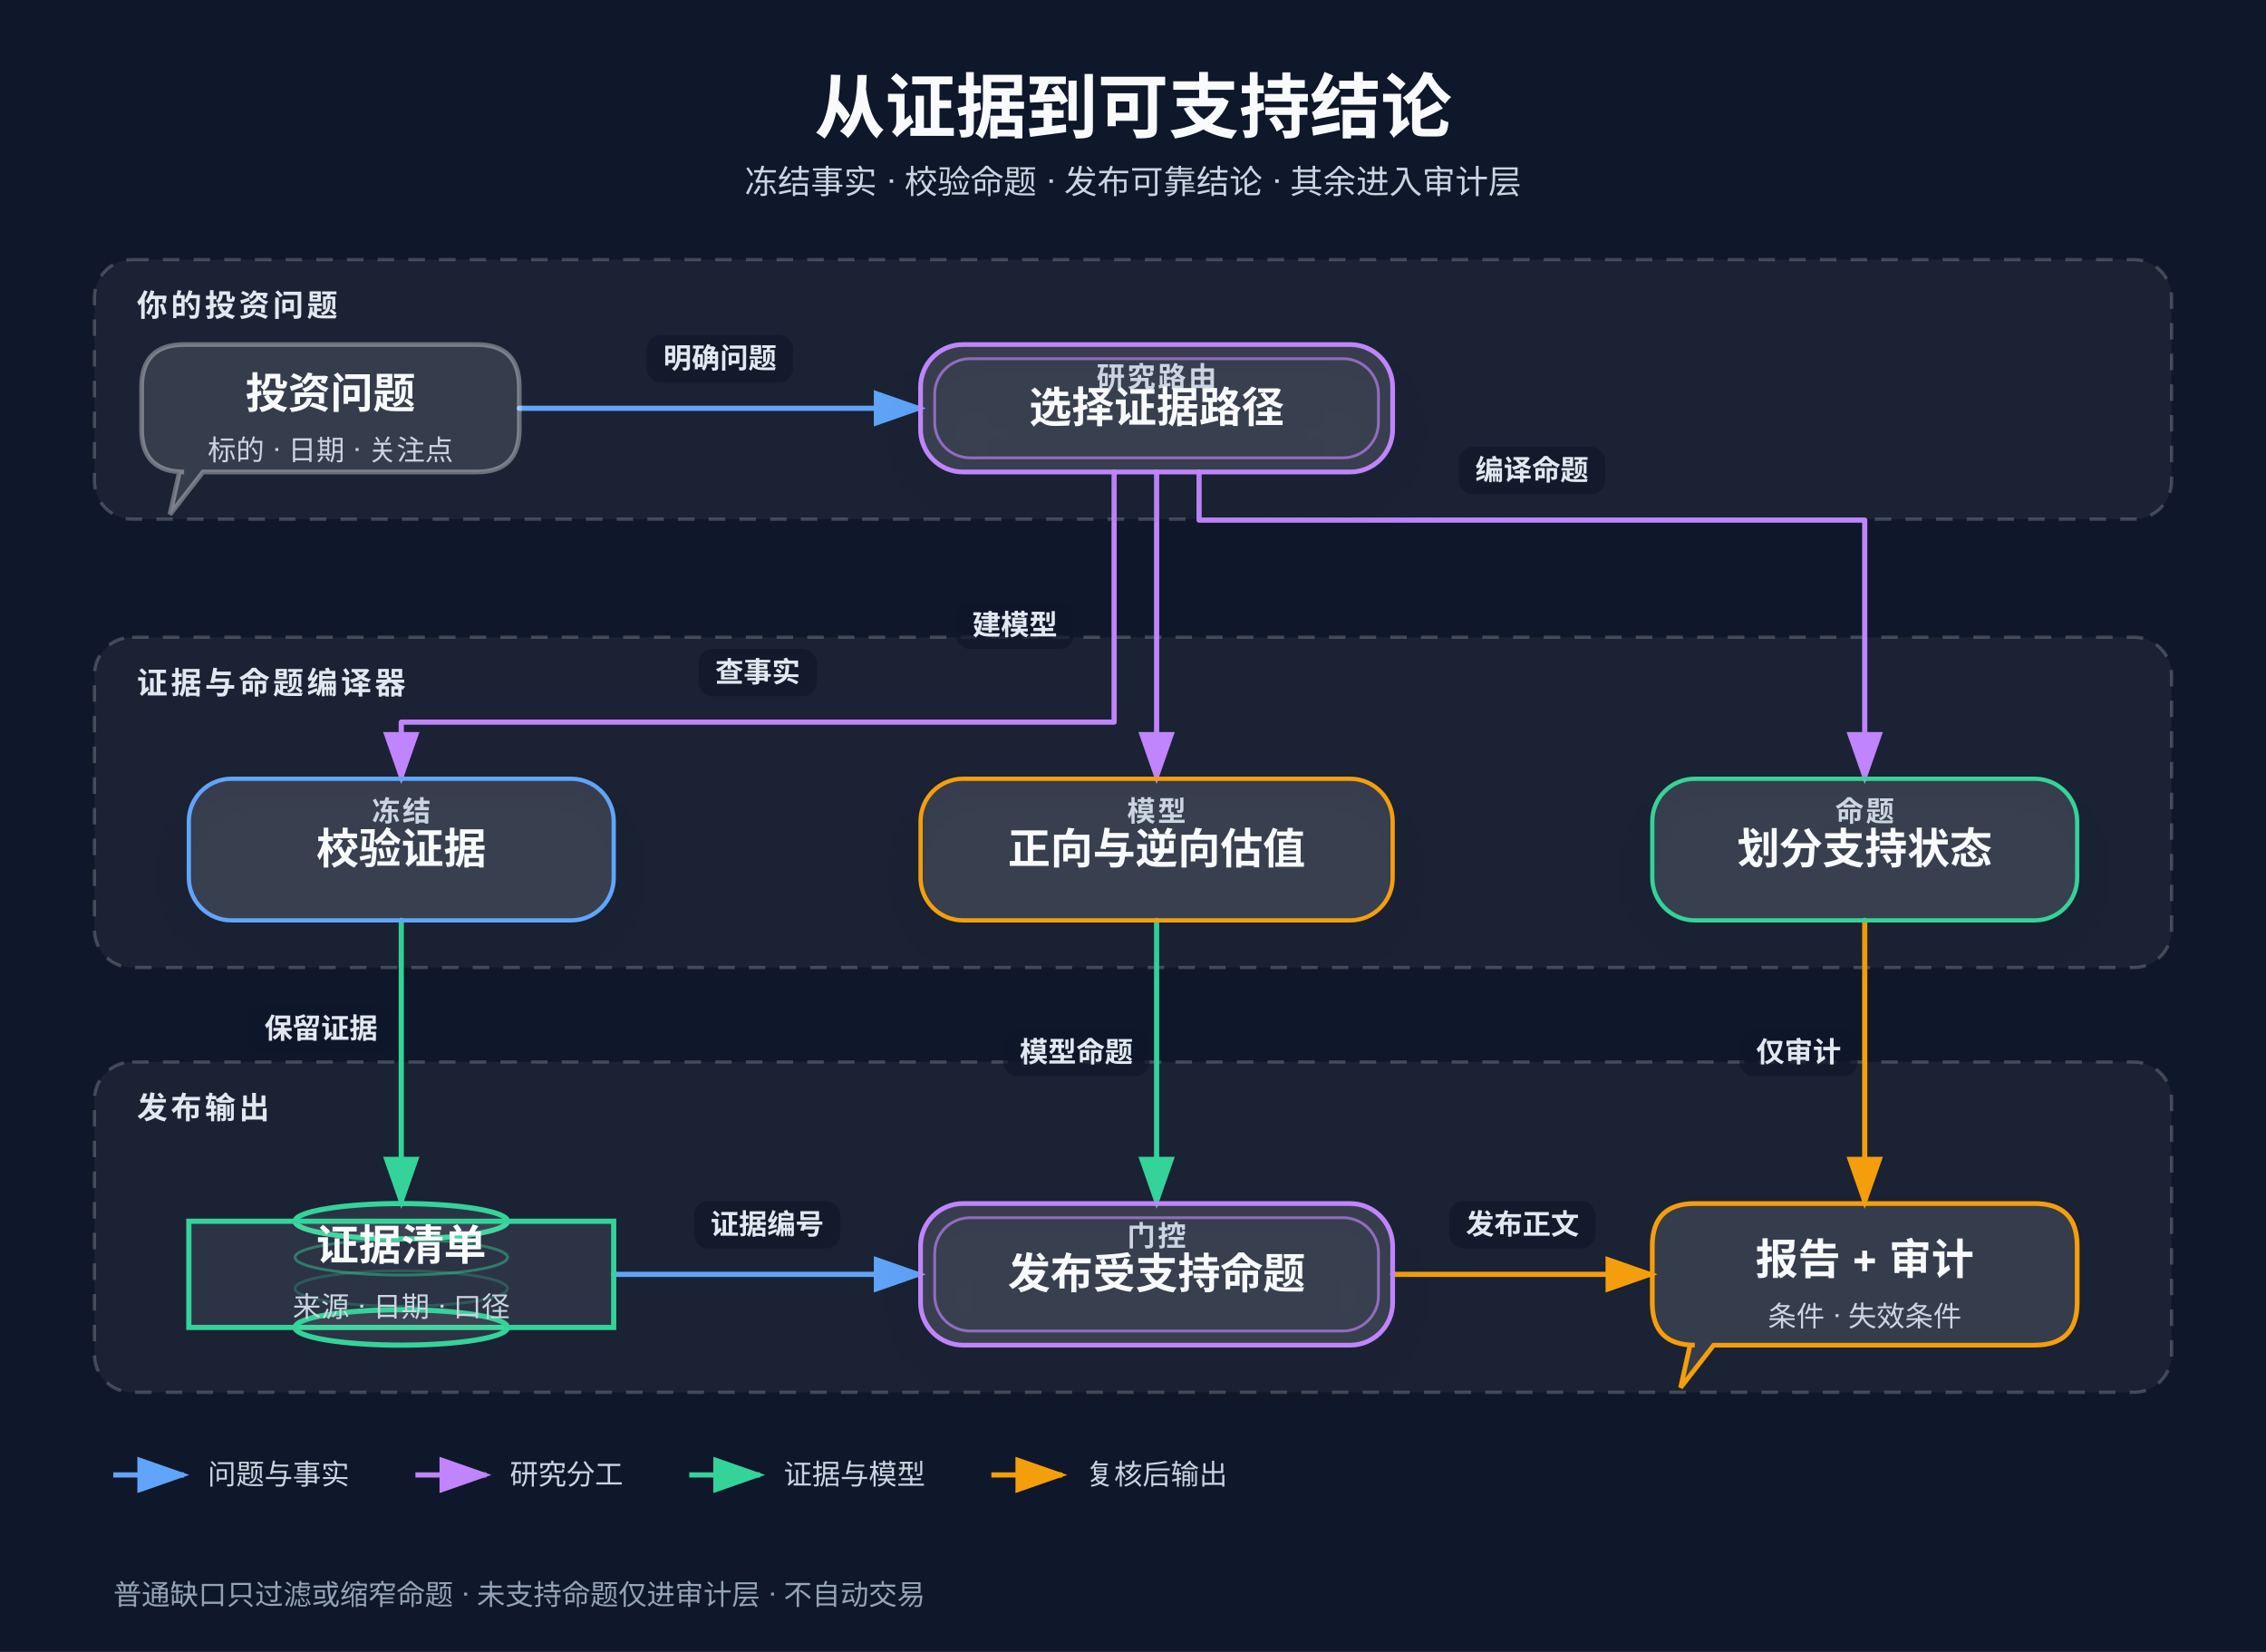
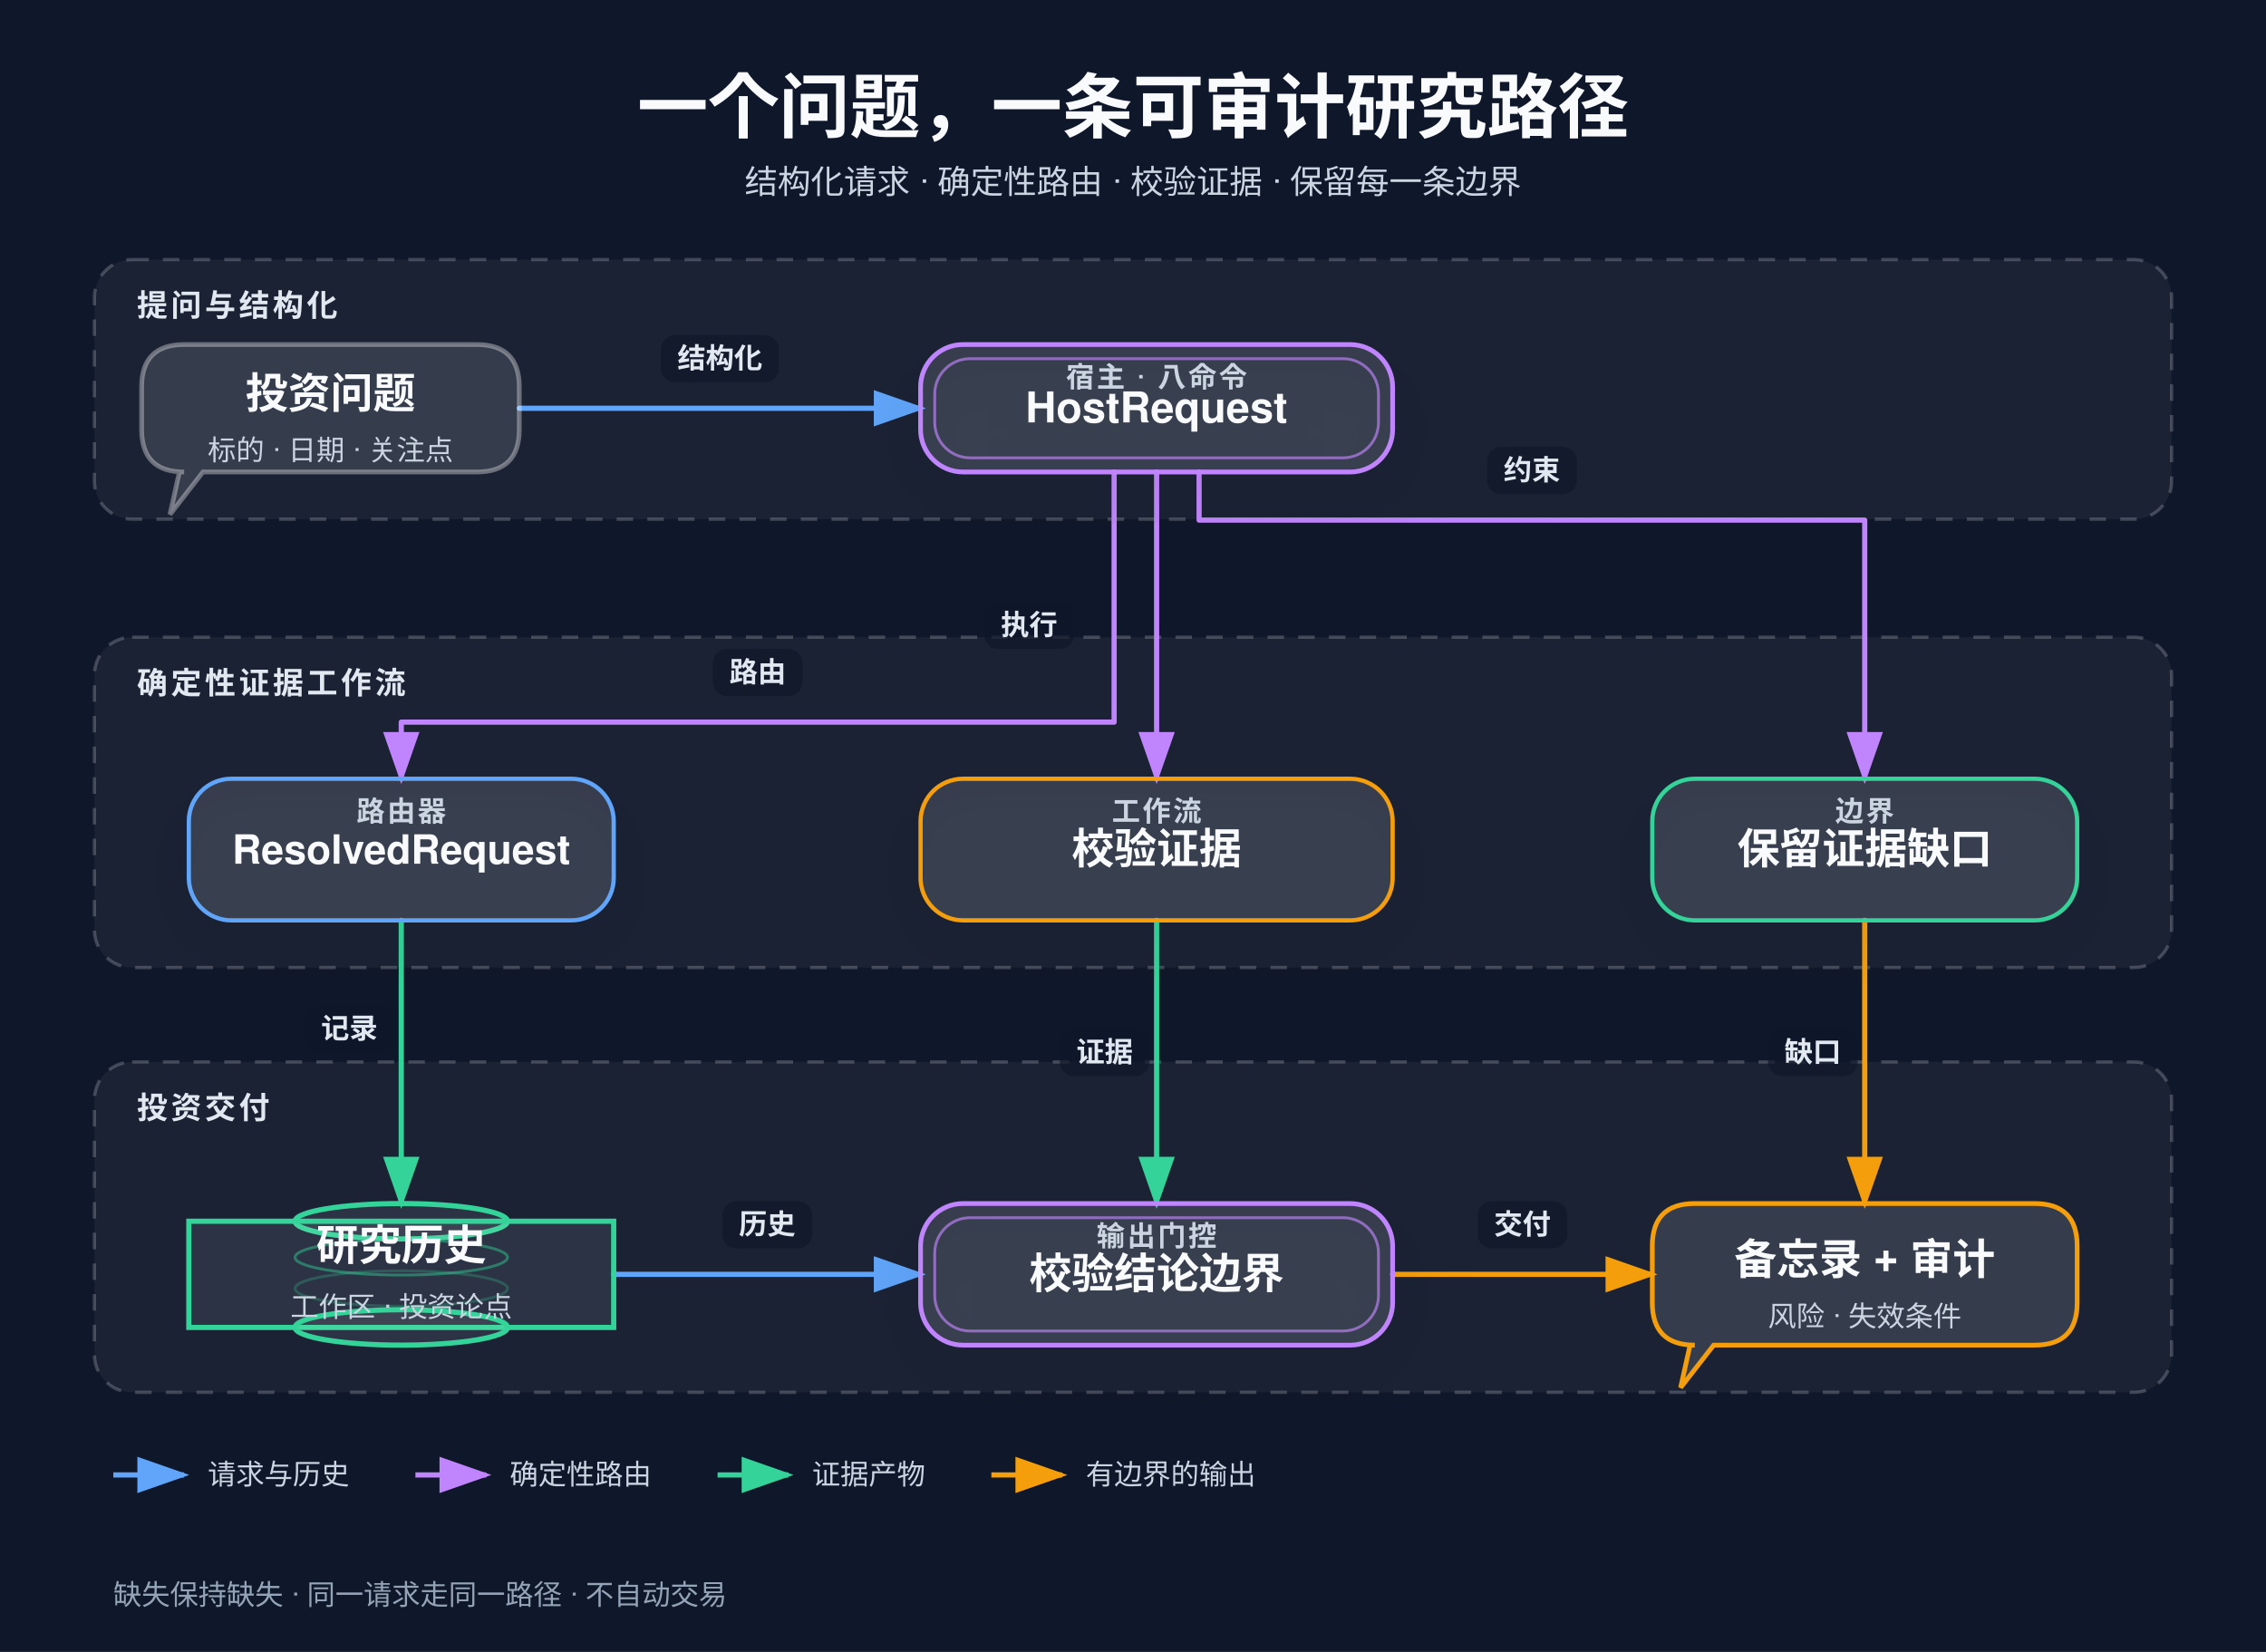
<svg xmlns="http://www.w3.org/2000/svg" viewBox="0 0 960 700" width="960" height="700" data-generator="fireworks-tech-graph" data-schema-version="1" data-text-metrics="heuristic-v1" data-style-id="5" data-visual-theme="Glassmorphism" data-diagram-type="agent" data-motion-scene="agent-orchestration" data-semantic-profile="generic" data-semantic-valid="true" data-quality-profile="showcase" data-max-bends-per-edge="2" data-max-total-bends="8" data-max-route-stretch="1.35" data-max-bridged-crossings="0" data-min-node-gap="40.0" data-min-container-gutter="20.0" data-min-label-clearance="4.0" data-min-segment-length="16.0">
  <defs>
    <marker id="arrowA" markerWidth="10" markerHeight="7" refX="9" refY="3.5" orient="auto">
      <polygon points="0 0, 10 3.5, 0 7" fill="#c084fc" />
    </marker>
    <marker id="arrowB" markerWidth="10" markerHeight="7" refX="9" refY="3.5" orient="auto">
      <polygon points="0 0, 10 3.5, 0 7" fill="#34d399" />
    </marker>
    <marker id="arrowC" markerWidth="10" markerHeight="7" refX="9" refY="3.5" orient="auto">
      <polygon points="0 0, 10 3.5, 0 7" fill="#60a5fa" />
    </marker>
    <marker id="arrowE" markerWidth="10" markerHeight="7" refX="9" refY="3.5" orient="auto">
      <polygon points="0 0, 10 3.5, 0 7" fill="#fb923c" />
    </marker>
    <marker id="arrowF" markerWidth="10" markerHeight="7" refX="9" refY="3.5" orient="auto">
      <polygon points="0 0, 10 3.5, 0 7" fill="#f472b6" />
    </marker>
    <marker id="arrowG" markerWidth="10" markerHeight="7" refX="9" refY="3.5" orient="auto">
      <polygon points="0 0, 10 3.5, 0 7" fill="#f59e0b" />
    </marker>
    <marker id="arrowH" markerWidth="10" markerHeight="7" refX="9" refY="3.5" orient="auto">
      <polygon points="0 0, 10 3.5, 0 7" fill="#cbd5e1" />
    </marker>
    <filter id="shadowSoft" x="-20%" y="-20%" width="140%" height="160%">
      <feDropShadow dx="0" dy="3" stdDeviation="6" flood-color="#0f172a" flood-opacity="0.12" />
    </filter>
    <filter id="shadowGlass" x="-20%" y="-20%" width="140%" height="160%">
      <feDropShadow dx="0" dy="10" stdDeviation="16" flood-color="#020617" flood-opacity="0.28" />
    </filter>
    <style>
    text { font-family: 'Helvetica Neue', Helvetica, Arial, 'PingFang SC', 'Microsoft YaHei', 'Microsoft JhengHei', 'SimHei', sans-serif; }
    .title { font-size: 30px; font-weight: 700; fill: #f8fafc; }
    .subtitle { font-size: 14px; font-weight: 500; fill: #cbd5e1; }
    .section { font-size: 13px; font-weight: 700; fill: #e2e8f0; letter-spacing: 1.4px; }
    .section-sub { font-size: 12px; font-weight: 500; fill: #94a3b8; }
    .node-title { font-weight: 700; fill: #f8fafc; }
    .node-sub { font-size: 12px; font-weight: 500; fill: #cbd5e1; }
    .node-type { font-size: 12px; font-weight: 700; fill: #cbd5e1; letter-spacing: 0.08em; }
    .arrow-label { font-size: 12px; font-weight: 600; fill: #e2e8f0; }
    .legend { font-size: 12px; font-weight: 500; fill: #cbd5e1; }
    .footnote { font-size: 12px; font-weight: 500; fill: #94a3b8; }
    .metric-label { font-size: 8.5px; font-weight: 700; fill: #94a3b8; text-transform: uppercase; }
    .metric-value { font-size: 9.5px; font-weight: 700; fill: #f8fafc; }
    </style>
  </defs>
  <rect data-graph-role="background" width="960.0" height="700.0" fill="#0f172a" />
-   <text x="480.0" y="56" text-anchor="middle" class="title">从证据到可支持结论</text>
-   <text x="480.0" y="82" text-anchor="middle" class="subtitle">冻结事实 · 校验命题 · 发布可靠结论 · 其余进入审计层</text>
+   <text x="480.0" y="56" text-anchor="middle" class="title">一个问题，一条可审计研究路径</text>
+   <text x="480.0" y="82" text-anchor="middle" class="subtitle">结构化请求 · 确定性路由 · 校验证据 · 保留每一条边界</text>
  <g id="mission" data-graph-role="container" data-container-id="mission" data-semantic-role="boundary" data-graph-bounds="40,110,920,220">
    <rect data-graph-role="container" x="40.0" y="110.0" width="880.0" height="110.0" rx="16.0" fill="rgba(255,255,255,0.05)" stroke="rgba(255,255,255,0.20)" stroke-width="1.4" stroke-dasharray="7 6" />
-     <text x="58.0" y="134.0" class="section">你的投资问题</text>
+     <text x="58.0" y="134.0" class="section">提问与结构化</text>
    <rect id="mission-header" data-graph-role="reserved" data-reserved-kind="container-header" x="48" y="116" width="108" height="30" fill="none" stroke="none" />
  </g>
  <g id="specialists" data-graph-role="container" data-container-id="specialists" data-semantic-role="boundary" data-graph-bounds="40,270,920,410">
    <rect data-graph-role="container" x="40.0" y="270.0" width="880.0" height="140.0" rx="16.0" fill="rgba(255,255,255,0.05)" stroke="rgba(255,255,255,0.20)" stroke-width="1.4" stroke-dasharray="7 6" />
-     <text x="58.0" y="294.0" class="section">证据与命题编译器</text>
+     <text x="58.0" y="294.0" class="section">确定性证据工作流</text>
    <rect id="specialists-header" data-graph-role="reserved" data-reserved-kind="container-header" x="48" y="276" width="134" height="30" fill="none" stroke="none" />
  </g>
  <g id="delivery" data-graph-role="container" data-container-id="delivery" data-semantic-role="boundary" data-graph-bounds="40,450,920,590">
    <rect data-graph-role="container" x="40.0" y="450.0" width="880.0" height="140.0" rx="16.0" fill="rgba(255,255,255,0.05)" stroke="rgba(255,255,255,0.20)" stroke-width="1.4" stroke-dasharray="7 6" />
-     <text x="58.0" y="474.0" class="section">发布输出</text>
+     <text x="58.0" y="474.0" class="section">投资交付</text>
    <rect id="delivery-header" data-graph-role="reserved" data-reserved-kind="container-header" x="48" y="456" width="82" height="30" fill="none" stroke="none" />
  </g>
  <path id="brief" data-graph-role="edge" data-edge-id="brief" data-source="request" data-target="coordinator" data-edge-kind="flow" data-topic-id="" data-flow="read" data-motion-role="ingress" data-motion-stage="1" data-motion-order="0" data-protocol="" data-via="" data-critical-path-id="" data-critical-hop="" data-critical-hops="" data-critical="false" data-bends="0" data-route-stretch="1.0" data-bridges="" d="M 220,173 L 390,173" fill="none" stroke="#60a5fa" stroke-width="2.2" stroke-linecap="round" stroke-linejoin="round" marker-end="url(#arrowC)" />
  <path id="a-delegate-research" data-graph-role="edge" data-edge-id="a-delegate-research" data-source="coordinator" data-target="research" data-edge-kind="flow" data-topic-id="" data-flow="control" data-motion-role="delegate" data-motion-stage="2" data-motion-order="0" data-protocol="" data-via="" data-critical-path-id="" data-critical-hop="" data-critical-hops="" data-critical="false" data-bends="2" data-route-stretch="1.0" data-bridges="" d="M 472,200 L 472,306 L 170,306 L 170,330" fill="none" stroke="#c084fc" stroke-width="2.2" stroke-linecap="round" stroke-linejoin="round" marker-end="url(#arrowA)" />
  <path id="b-delegate-coding" data-graph-role="edge" data-edge-id="b-delegate-coding" data-source="coordinator" data-target="coding" data-edge-kind="flow" data-topic-id="" data-flow="control" data-motion-role="delegate" data-motion-stage="2" data-motion-order="1" data-protocol="" data-via="" data-critical-path-id="" data-critical-hop="" data-critical-hops="" data-critical="false" data-bends="0" data-route-stretch="1.0" data-bridges="" d="M 490,200 L 490,330" fill="none" stroke="#c084fc" stroke-width="2.2" stroke-linecap="round" stroke-linejoin="round" marker-end="url(#arrowA)" />
  <path id="c-delegate-review" data-graph-role="edge" data-edge-id="c-delegate-review" data-source="coordinator" data-target="review" data-edge-kind="flow" data-topic-id="" data-flow="control" data-motion-role="delegate" data-motion-stage="2" data-motion-order="2" data-protocol="" data-via="" data-critical-path-id="" data-critical-hop="" data-critical-hops="" data-critical="false" data-bends="2" data-route-stretch="1.0" data-bridges="" d="M 508,200 L 508,220.4 L 790,220.4 L 790,330" fill="none" stroke="#c084fc" stroke-width="2.2" stroke-linecap="round" stroke-linejoin="round" marker-end="url(#arrowA)" />
  <path id="research-write" data-graph-role="edge" data-edge-id="research-write" data-source="research" data-target="memory" data-edge-kind="flow" data-topic-id="" data-flow="write" data-motion-role="evidence" data-motion-stage="3" data-motion-order="0" data-protocol="" data-via="" data-critical-path-id="" data-critical-hop="" data-critical-hops="" data-critical="false" data-bends="0" data-route-stretch="1.0" data-bridges="" d="M 170,390 L 170,510" fill="none" stroke="#34d399" stroke-width="2.2" stroke-linecap="round" stroke-linejoin="round" marker-end="url(#arrowB)" />
  <path id="memory-merge" data-graph-role="edge" data-edge-id="memory-merge" data-source="memory" data-target="synthesis" data-edge-kind="flow" data-topic-id="" data-flow="read" data-motion-role="context" data-motion-stage="4" data-motion-order="0" data-protocol="" data-via="" data-critical-path-id="" data-critical-hop="" data-critical-hops="" data-critical="false" data-bends="0" data-route-stretch="1.0" data-bridges="" d="M 260,540 L 390,540" fill="none" stroke="#60a5fa" stroke-width="2.2" stroke-linecap="round" stroke-linejoin="round" marker-end="url(#arrowC)" />
  <path id="coding-merge" data-graph-role="edge" data-edge-id="coding-merge" data-source="coding" data-target="synthesis" data-edge-kind="flow" data-topic-id="" data-flow="write" data-motion-role="artifact" data-motion-stage="3" data-motion-order="1" data-protocol="" data-via="" data-critical-path-id="" data-critical-hop="" data-critical-hops="" data-critical="false" data-bends="0" data-route-stretch="1.0" data-bridges="" d="M 490,390 L 490,510" fill="none" stroke="#34d399" stroke-width="2.2" stroke-linecap="round" stroke-linejoin="round" marker-end="url(#arrowB)" />
  <path id="review-output" data-graph-role="edge" data-edge-id="review-output" data-source="review" data-target="response" data-edge-kind="flow" data-topic-id="" data-flow="feedback" data-motion-role="approval" data-motion-stage="5" data-motion-order="1" data-protocol="" data-via="" data-critical-path-id="" data-critical-hop="" data-critical-hops="" data-critical="false" data-bends="0" data-route-stretch="1.0" data-bridges="" d="M 790,390 L 790,510" fill="none" stroke="#f59e0b" stroke-width="2.2" stroke-linecap="round" stroke-linejoin="round" marker-end="url(#arrowG)" />
  <path id="deliver" data-graph-role="edge" data-edge-id="deliver" data-source="synthesis" data-target="response" data-edge-kind="flow" data-topic-id="" data-flow="feedback" data-motion-role="deliver" data-motion-stage="5" data-motion-order="0" data-protocol="" data-via="" data-critical-path-id="" data-critical-hop="" data-critical-hops="" data-critical="false" data-bends="0" data-route-stretch="1.0" data-bridges="" d="M 590,540 L 700,540" fill="none" stroke="#f59e0b" stroke-width="2.2" stroke-linecap="round" stroke-linejoin="round" marker-end="url(#arrowG)" />
  <g id="node-request" data-graph-role="node" data-node-id="request" data-semantic-role="speech" data-motion-role="" data-motion-stage="" data-motion-order="" data-parent="" data-deployment-id="" data-topic-id="" data-span-id="" data-station-order="" data-status="" data-start-ms="" data-duration-ms="" data-parent-span="" data-graph-bounds="60,146,220,200">
    <path d="M 78.0 146.0 L 202.0 146.0 Q 220.0 146.0 220.0 164.0 L 220.0 182.0 Q 220.0 200.0 202.0 200.0 L 86.0 200.0 L 72.0 218.0 L 76.0 200.0 L 78.0 200.0 Q 60.0 200.0 60.0 182.0 L 60.0 164.0 Q 60.0 146.0 78.0 146.0 Z" fill="rgba(255,255,255,0.12)" stroke="rgba(255,255,255,0.35)" stroke-width="2.0" />
    <text x="140.0" y="173.0" text-anchor="middle" class="node-title" font-size="18.0">投资问题</text>
    <text x="140.0" y="195.0" text-anchor="middle" class="node-sub">标的 · 日期 · 关注点</text>
  </g>
  <g id="node-coordinator" data-graph-role="node" data-node-id="coordinator" data-semantic-role="double_rect" data-motion-role="" data-motion-stage="" data-motion-order="" data-parent="" data-deployment-id="" data-topic-id="" data-span-id="" data-station-order="" data-status="" data-start-ms="" data-duration-ms="" data-parent-span="" data-graph-bounds="390,146,590,200">
    <rect x="390.0" y="146.0" width="200.0" height="54.0" rx="18.0" fill="rgba(255,255,255,0.12)" stroke="#c084fc" stroke-width="2.0" filter="url(#shadowGlass)" />
    <rect x="396.0" y="152.0" width="188.0" height="42.0" rx="15.0" fill="none" stroke="#c084fc" stroke-width="1.2" opacity="0.65" />
-     <text x="490.0" y="164.0" text-anchor="middle" class="node-type">研究路由</text>
-     <text x="490.0" y="179.0" text-anchor="middle" class="node-title" font-size="18.0">选择证据路径</text>
+     <text x="490.0" y="164.0" text-anchor="middle" class="node-type">宿主 · 八命令</text>
+     <text x="490.0" y="179.0" text-anchor="middle" class="node-title" font-size="18.0">HostRequest</text>
  </g>
  <g id="node-research" data-graph-role="node" data-node-id="research" data-semantic-role="rect" data-motion-role="" data-motion-stage="" data-motion-order="" data-parent="" data-deployment-id="" data-topic-id="" data-span-id="" data-station-order="" data-status="" data-start-ms="" data-duration-ms="" data-parent-span="" data-graph-bounds="80,330,260,390">
    <rect x="80.0" y="330.0" width="180.0" height="60.0" rx="18.0" fill="rgba(255,255,255,0.12)" stroke="#60a5fa" stroke-width="1.8" filter="url(#shadowGlass)" />
-     <text x="170.0" y="348.0" text-anchor="middle" class="node-type">冻结</text>
-     <text x="170.0" y="366.0" text-anchor="middle" class="node-title" font-size="18.0">校验证据</text>
+     <text x="170.0" y="348.0" text-anchor="middle" class="node-type">路由器</text>
+     <text x="170.0" y="366.0" text-anchor="middle" class="node-title" font-size="17.11">ResolvedRequest</text>
  </g>
  <g id="node-coding" data-graph-role="node" data-node-id="coding" data-semantic-role="rect" data-motion-role="" data-motion-stage="" data-motion-order="" data-parent="" data-deployment-id="" data-topic-id="" data-span-id="" data-station-order="" data-status="" data-start-ms="" data-duration-ms="" data-parent-span="" data-graph-bounds="390,330,590,390">
    <rect x="390.0" y="330.0" width="200.0" height="60.0" rx="18.0" fill="rgba(255,255,255,0.12)" stroke="#f59e0b" stroke-width="1.8" filter="url(#shadowGlass)" />
-     <text x="490.0" y="348.0" text-anchor="middle" class="node-type">模型</text>
-     <text x="490.0" y="366.0" text-anchor="middle" class="node-title" font-size="18.0">正向与逆向估值</text>
+     <text x="490.0" y="348.0" text-anchor="middle" class="node-type">工作流</text>
+     <text x="490.0" y="366.0" text-anchor="middle" class="node-title" font-size="18.0">校验证据</text>
  </g>
  <g id="node-review" data-graph-role="node" data-node-id="review" data-semantic-role="rect" data-motion-role="" data-motion-stage="" data-motion-order="" data-parent="" data-deployment-id="" data-topic-id="" data-span-id="" data-station-order="" data-status="" data-start-ms="" data-duration-ms="" data-parent-span="" data-graph-bounds="700,330,880,390">
    <rect x="700.0" y="330.0" width="180.0" height="60.0" rx="18.0" fill="rgba(255,255,255,0.12)" stroke="#34d399" stroke-width="1.8" filter="url(#shadowGlass)" />
-     <text x="790.0" y="348.0" text-anchor="middle" class="node-type">命题</text>
-     <text x="790.0" y="366.0" text-anchor="middle" class="node-title" font-size="18.0">划分支持状态</text>
+     <text x="790.0" y="348.0" text-anchor="middle" class="node-type">边界</text>
+     <text x="790.0" y="366.0" text-anchor="middle" class="node-title" font-size="18.0">保留证据缺口</text>
  </g>
  <g id="node-memory" data-graph-role="node" data-node-id="memory" data-semantic-role="cylinder" data-motion-role="" data-motion-stage="" data-motion-order="" data-parent="" data-deployment-id="" data-topic-id="" data-span-id="" data-station-order="" data-status="" data-start-ms="" data-duration-ms="" data-parent-span="" data-graph-bounds="80,510,260,570">
    <ellipse cx="170.0" cy="517.5" rx="45.0" ry="7.5" fill="rgba(255,255,255,0.08)" stroke="#34d399" stroke-width="2.2" />
    <rect x="80.0" y="517.5" width="180.0" height="45.0" fill="rgba(255,255,255,0.08)" stroke="#34d399" stroke-width="2.2" />
    <ellipse cx="170.0" cy="562.5" rx="45.0" ry="7.5" fill="rgba(255,255,255,0.08)" stroke="#34d399" stroke-width="2.2" />
    <ellipse cx="170.0" cy="532.8" rx="45.0" ry="7.5" fill="none" stroke="#34d399" stroke-opacity="0.45" stroke-width="1.2" />
    <ellipse cx="170.0" cy="546.0" rx="45.0" ry="7.5" fill="none" stroke="#34d399" stroke-opacity="0.25" stroke-width="1.2" />
-     <text x="170.0" y="534.0" text-anchor="middle" class="node-title" font-size="18.0">证据清单</text>
-     <text x="170.0" y="558.0" text-anchor="middle" class="node-sub">来源 · 日期 · 口径</text>
+     <text x="170.0" y="534.0" text-anchor="middle" class="node-title" font-size="18.0">研究历史</text>
+     <text x="170.0" y="558.0" text-anchor="middle" class="node-sub">工作区 · 投资论点</text>
  </g>
  <g id="node-synthesis" data-graph-role="node" data-node-id="synthesis" data-semantic-role="double_rect" data-motion-role="" data-motion-stage="" data-motion-order="" data-parent="" data-deployment-id="" data-topic-id="" data-span-id="" data-station-order="" data-status="" data-start-ms="" data-duration-ms="" data-parent-span="" data-graph-bounds="390,510,590,570">
    <rect x="390.0" y="510.0" width="200.0" height="60.0" rx="18.0" fill="rgba(255,255,255,0.12)" stroke="#c084fc" stroke-width="2.0" filter="url(#shadowGlass)" />
    <rect x="396.0" y="516.0" width="188.0" height="48.0" rx="15.0" fill="none" stroke="#c084fc" stroke-width="1.2" opacity="0.65" />
-     <text x="490.0" y="528.0" text-anchor="middle" class="node-type">门控</text>
-     <text x="490.0" y="546.0" text-anchor="middle" class="node-title" font-size="18.0">发布受支持命题</text>
+     <text x="490.0" y="528.0" text-anchor="middle" class="node-type">输出门控</text>
+     <text x="490.0" y="546.0" text-anchor="middle" class="node-title" font-size="18.0">校验结论边界</text>
  </g>
  <g id="node-response" data-graph-role="node" data-node-id="response" data-semantic-role="speech" data-motion-role="" data-motion-stage="" data-motion-order="" data-parent="" data-deployment-id="" data-topic-id="" data-span-id="" data-station-order="" data-status="" data-start-ms="" data-duration-ms="" data-parent-span="" data-graph-bounds="700,510,880,570">
    <path d="M 718.0 510.0 L 862.0 510.0 Q 880.0 510.0 880.0 528.0 L 880.0 552.0 Q 880.0 570.0 862.0 570.0 L 726.0 570.0 L 712.0 588.0 L 716.0 570.0 L 718.0 570.0 Q 700.0 570.0 700.0 552.0 L 700.0 528.0 Q 700.0 510.0 718.0 510.0 Z" fill="rgba(255,255,255,0.12)" stroke="#f59e0b" stroke-width="2.0" />
-     <text x="790.0" y="540.0" text-anchor="middle" class="node-title" font-size="18.0">报告 + 审计</text>
-     <text x="790.0" y="562.0" text-anchor="middle" class="node-sub">条件 · 失效条件</text>
+     <text x="790.0" y="540.0" text-anchor="middle" class="node-title" font-size="18.0">备忘录 + 审计</text>
+     <text x="790.0" y="562.0" text-anchor="middle" class="node-sub">风险 · 失效条件</text>
  </g>
-   <g id="brief-label" data-graph-role="label" data-owner="brief" data-graph-bounds="274,142,336,162">
-     <rect x="274.0" y="142.0" width="62.0" height="20" rx="6" fill="rgba(15,23,42,0.7)" opacity="1" />
-     <text x="305.0" y="156.0" text-anchor="middle" class="arrow-label">明确问题</text>
+   <g id="brief-label" data-graph-role="label" data-owner="brief" data-graph-bounds="280,142,330,162">
+     <rect x="280.0" y="142.0" width="50.0" height="20" rx="6" fill="rgba(15,23,42,0.7)" opacity="1" />
+     <text x="305.0" y="156.0" text-anchor="middle" class="arrow-label">结构化</text>
  </g>
-   <g id="a-delegate-research-label" data-graph-role="label" data-owner="a-delegate-research" data-graph-bounds="296,275,346,295">
-     <rect x="296.0" y="275.0" width="50.0" height="20" rx="6" fill="rgba(15,23,42,0.7)" opacity="1" />
-     <text x="321.0" y="289.0" text-anchor="middle" class="arrow-label">查事实</text>
+   <g id="a-delegate-research-label" data-graph-role="label" data-owner="a-delegate-research" data-graph-bounds="302,275,340,295">
+     <rect x="302.0" y="275.0" width="38.0" height="20" rx="6" fill="rgba(15,23,42,0.7)" opacity="1" />
+     <text x="321.0" y="289.0" text-anchor="middle" class="arrow-label">路由</text>
  </g>
-   <g id="b-delegate-coding-label" data-graph-role="label" data-owner="b-delegate-coding" data-graph-bounds="405,255,455,275">
-     <rect x="405.0" y="255.0" width="50.0" height="20" rx="6" fill="rgba(15,23,42,0.7)" opacity="1" />
-     <text x="430.0" y="269.0" text-anchor="middle" class="arrow-label">建模型</text>
+   <g id="b-delegate-coding-label" data-graph-role="label" data-owner="b-delegate-coding" data-graph-bounds="417,255,455,275">
+     <rect x="417.0" y="255.0" width="38.0" height="20" rx="6" fill="rgba(15,23,42,0.7)" opacity="1" />
+     <text x="436.0" y="269.0" text-anchor="middle" class="arrow-label">执行</text>
  </g>
-   <g id="c-delegate-review-label" data-graph-role="label" data-owner="c-delegate-review" data-graph-bounds="618,189.4,680,209.4">
-     <rect x="618.0" y="189.4" width="62.0" height="20" rx="6" fill="rgba(15,23,42,0.7)" opacity="1" />
-     <text x="649.0" y="203.4" text-anchor="middle" class="arrow-label">编译命题</text>
+   <g id="c-delegate-review-label" data-graph-role="label" data-owner="c-delegate-review" data-graph-bounds="630,189.4,668,209.4">
+     <rect x="630.0" y="189.4" width="38.0" height="20" rx="6" fill="rgba(15,23,42,0.7)" opacity="1" />
+     <text x="649.0" y="203.4" text-anchor="middle" class="arrow-label">约束</text>
  </g>
-   <g id="research-write-label" data-graph-role="label" data-owner="research-write" data-graph-bounds="105,426,167,446">
-     <rect x="105.0" y="426.0" width="62.0" height="20" rx="6" fill="rgba(15,23,42,0.7)" opacity="1" />
-     <text x="136.0" y="440.0" text-anchor="middle" class="arrow-label">保留证据</text>
+   <g id="research-write-label" data-graph-role="label" data-owner="research-write" data-graph-bounds="129,426,167,446">
+     <rect x="129.0" y="426.0" width="38.0" height="20" rx="6" fill="rgba(15,23,42,0.7)" opacity="1" />
+     <text x="148.0" y="440.0" text-anchor="middle" class="arrow-label">记录</text>
  </g>
-   <g id="memory-merge-label" data-graph-role="label" data-owner="memory-merge" data-graph-bounds="294,509,356,529">
-     <rect x="294.0" y="509.0" width="62.0" height="20" rx="6" fill="rgba(15,23,42,0.7)" opacity="1" />
-     <text x="325.0" y="523.0" text-anchor="middle" class="arrow-label">证据编号</text>
+   <g id="memory-merge-label" data-graph-role="label" data-owner="memory-merge" data-graph-bounds="306,509,344,529">
+     <rect x="306.0" y="509.0" width="38.0" height="20" rx="6" fill="rgba(15,23,42,0.7)" opacity="1" />
+     <text x="325.0" y="523.0" text-anchor="middle" class="arrow-label">历史</text>
  </g>
-   <g id="coding-merge-label" data-graph-role="label" data-owner="coding-merge" data-graph-bounds="425,436,487,456">
-     <rect x="425.0" y="436.0" width="62.0" height="20" rx="6" fill="rgba(15,23,42,0.7)" opacity="1" />
-     <text x="456.0" y="450.0" text-anchor="middle" class="arrow-label">模型命题</text>
+   <g id="coding-merge-label" data-graph-role="label" data-owner="coding-merge" data-graph-bounds="449,436,487,456">
+     <rect x="449.0" y="436.0" width="38.0" height="20" rx="6" fill="rgba(15,23,42,0.7)" opacity="1" />
+     <text x="468.0" y="450.0" text-anchor="middle" class="arrow-label">证据</text>
  </g>
-   <g id="review-output-label" data-graph-role="label" data-owner="review-output" data-graph-bounds="737,436,787,456">
-     <rect x="737.0" y="436.0" width="50.0" height="20" rx="6" fill="rgba(15,23,42,0.7)" opacity="1" />
-     <text x="762.0" y="450.0" text-anchor="middle" class="arrow-label">仅审计</text>
+   <g id="review-output-label" data-graph-role="label" data-owner="review-output" data-graph-bounds="749,436,787,456">
+     <rect x="749.0" y="436.0" width="38.0" height="20" rx="6" fill="rgba(15,23,42,0.7)" opacity="1" />
+     <text x="768.0" y="450.0" text-anchor="middle" class="arrow-label">缺口</text>
  </g>
-   <g id="deliver-label" data-graph-role="label" data-owner="deliver" data-graph-bounds="614,509,676,529">
-     <rect x="614.0" y="509.0" width="62.0" height="20" rx="6" fill="rgba(15,23,42,0.7)" opacity="1" />
-     <text x="645.0" y="523.0" text-anchor="middle" class="arrow-label">发布正文</text>
+   <g id="deliver-label" data-graph-role="label" data-owner="deliver" data-graph-bounds="626,509,664,529">
+     <rect x="626.0" y="509.0" width="38.0" height="20" rx="6" fill="rgba(15,23,42,0.7)" opacity="1" />
+     <text x="645.0" y="523.0" text-anchor="middle" class="arrow-label">交付</text>
  </g>
  <g id="legend" data-graph-role="legend">
-     <rect id="legend-zone" data-graph-role="reserved" data-reserved-kind="legend" x="38" y="611" width="502" height="46" rx="10" fill="none" stroke="none" />
+     <rect id="legend-zone" data-graph-role="reserved" data-reserved-kind="legend" x="38" y="611" width="514" height="46" rx="10" fill="none" stroke="none" />
    <line data-graph-role="decoration" x1="48.0" y1="625.0" x2="78.0" y2="625.0" stroke="#60a5fa" stroke-width="2.2" marker-end="url(#arrowC)" />
-     <text data-graph-role="decoration" x="88.0" y="629.0" class="legend">问题与事实</text>
+     <text data-graph-role="decoration" x="88.0" y="629.0" class="legend">请求与历史</text>
    <line data-graph-role="decoration" x1="176.0" y1="625.0" x2="206.0" y2="625.0" stroke="#c084fc" stroke-width="2.2" marker-end="url(#arrowA)" />
-     <text data-graph-role="decoration" x="216.0" y="629.0" class="legend">研究分工</text>
-     <line data-graph-role="decoration" x1="292.0" y1="625.0" x2="322.0" y2="625.0" stroke="#34d399" stroke-width="2.2" marker-end="url(#arrowB)" />
-     <text data-graph-role="decoration" x="332.0" y="629.0" class="legend">证据与模型</text>
+     <text data-graph-role="decoration" x="216.0" y="629.0" class="legend">确定性路由</text>
+     <line data-graph-role="decoration" x1="304.0" y1="625.0" x2="334.0" y2="625.0" stroke="#34d399" stroke-width="2.2" marker-end="url(#arrowB)" />
+     <text data-graph-role="decoration" x="344.0" y="629.0" class="legend">证据产物</text>
    <line data-graph-role="decoration" x1="420.0" y1="625.0" x2="450.0" y2="625.0" stroke="#f59e0b" stroke-width="2.2" marker-end="url(#arrowG)" />
-     <text data-graph-role="decoration" x="460.0" y="629.0" class="legend">复核后输出</text>
+     <text data-graph-role="decoration" x="460.0" y="629.0" class="legend">有边界的输出</text>
  </g>
-   <g id="footer" data-graph-role="reserved" data-graph-bounds="48,668,279,684">
-     <text x="48.0" y="680.0" class="footnote">普通缺口只过滤或缩窄命题 · 未支持命题仅进审计层 · 不自动交易</text>
+   <g id="footer" data-graph-role="reserved" data-graph-bounds="48,668,230,684">
+     <text x="48.0" y="680.0" class="footnote">缺失保持缺失 · 同一请求走同一路径 · 不自动交易</text>
  </g>
</svg>
